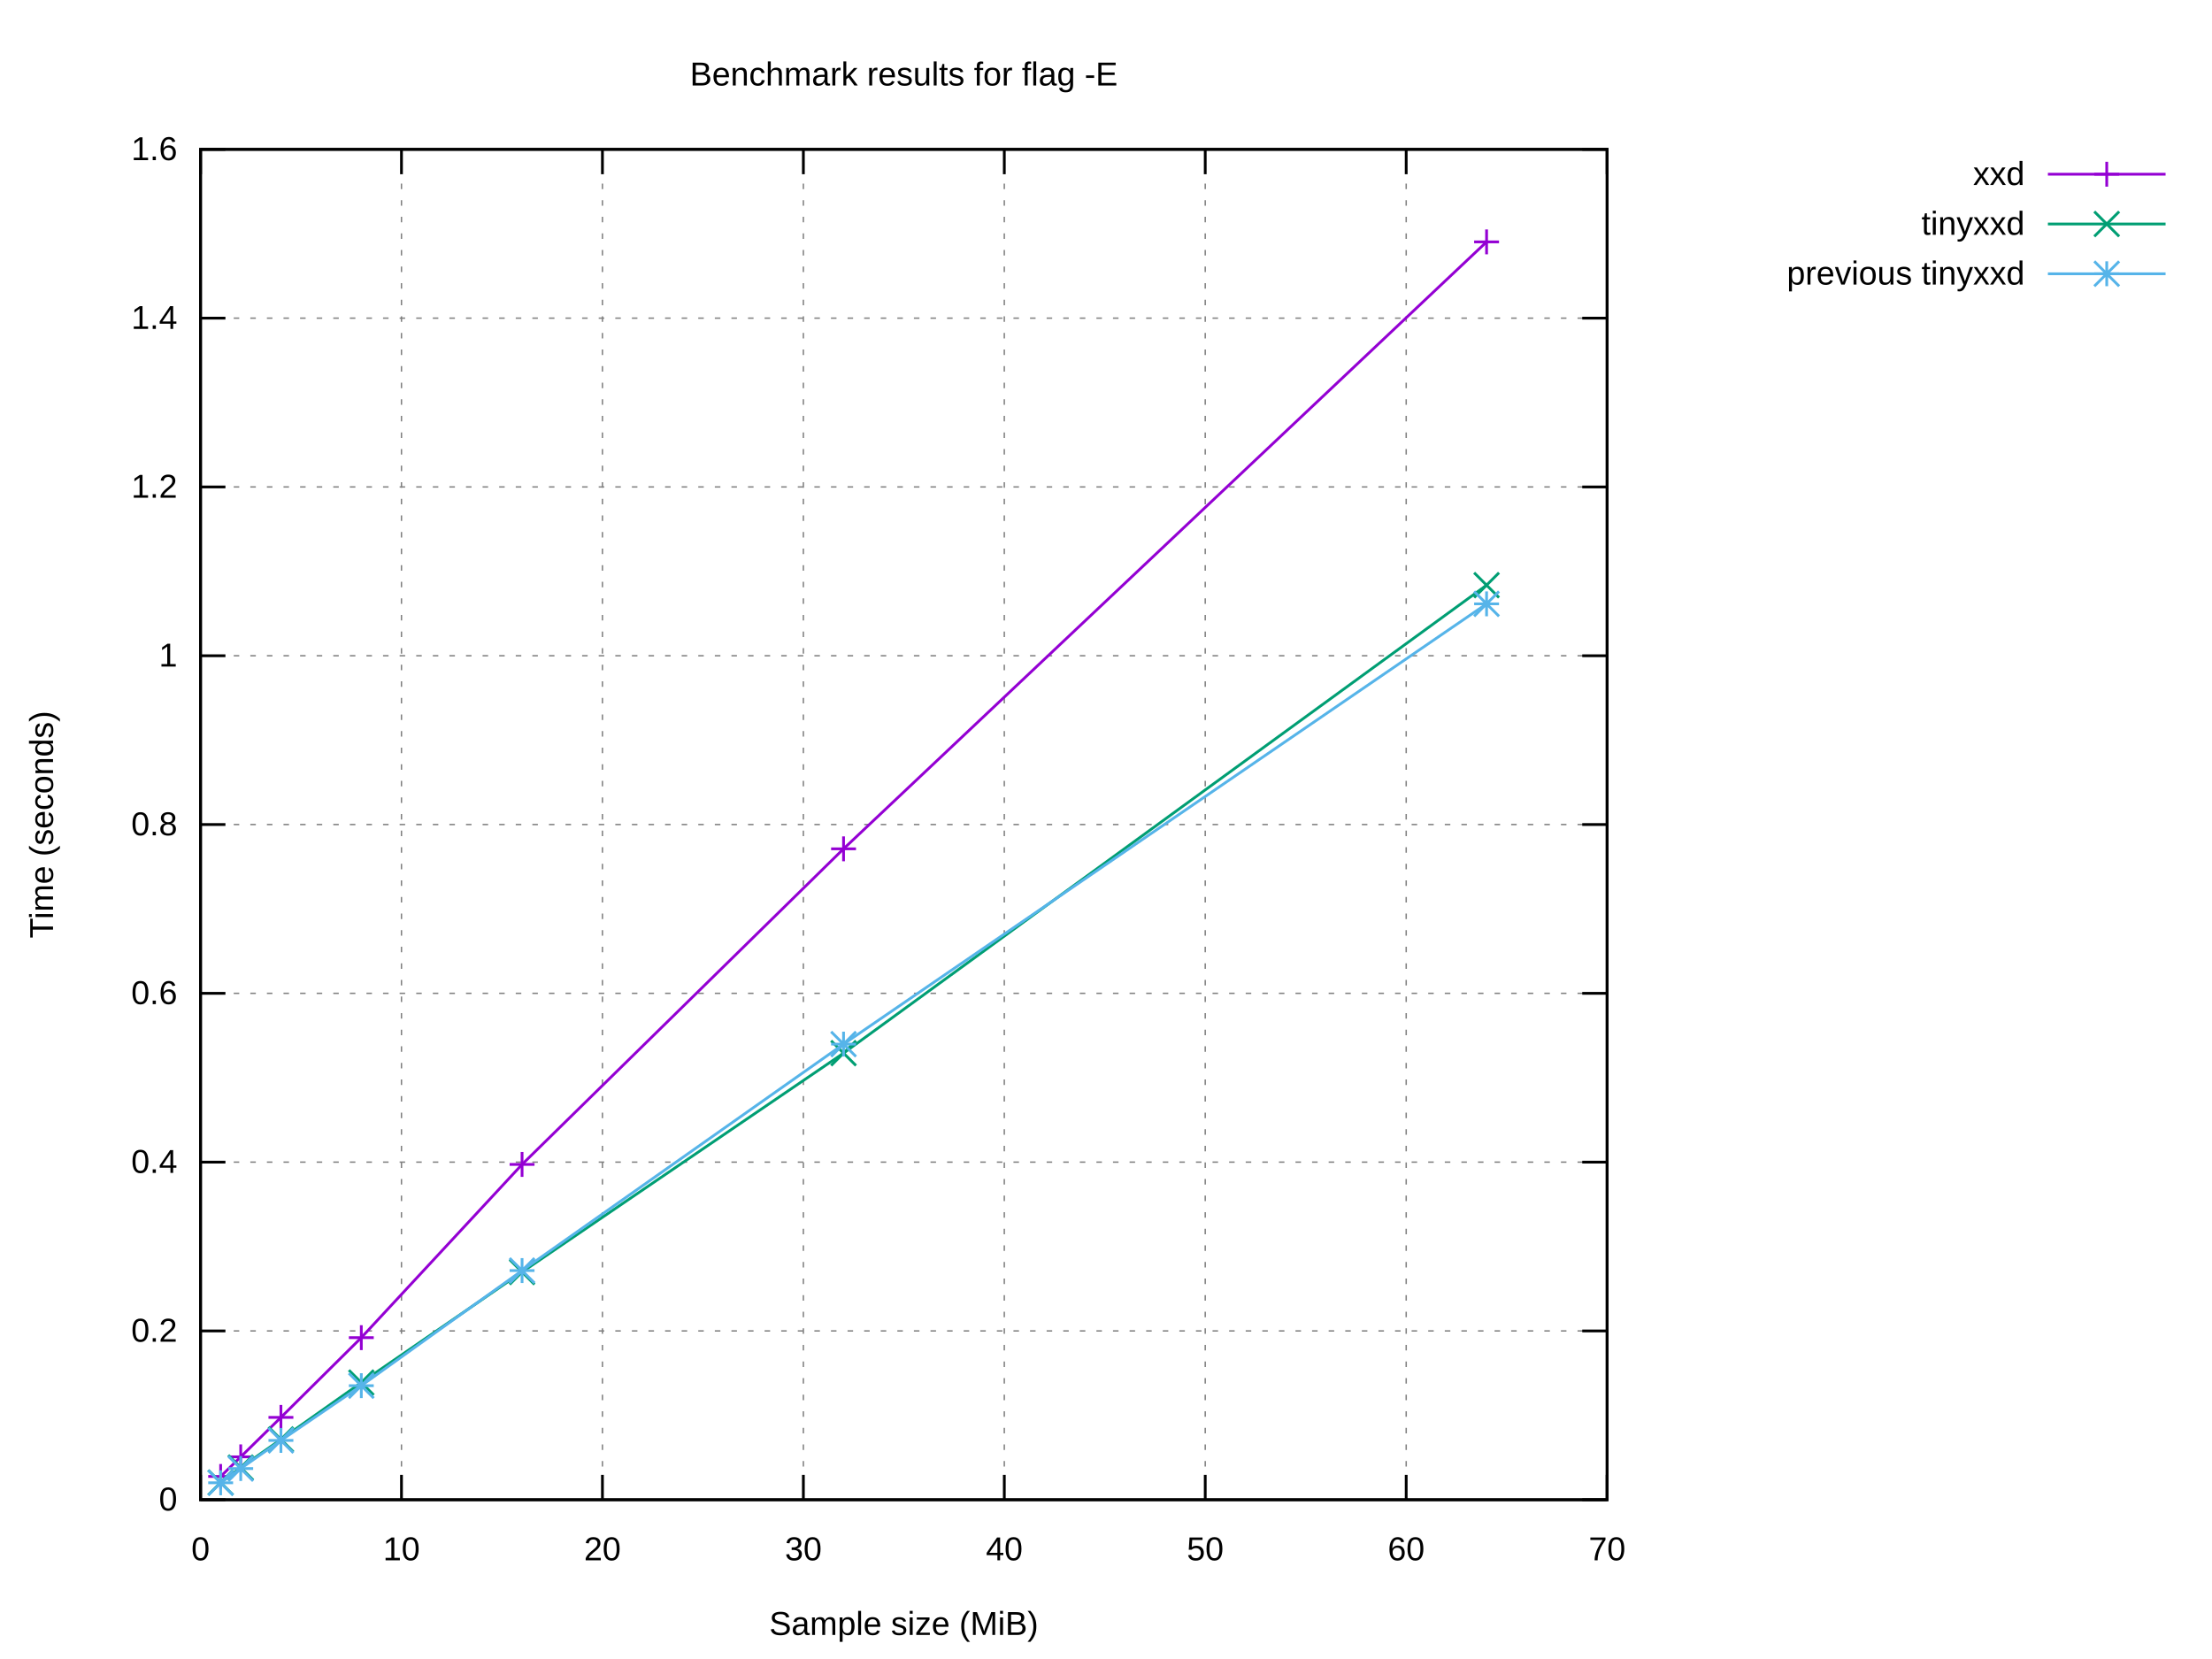
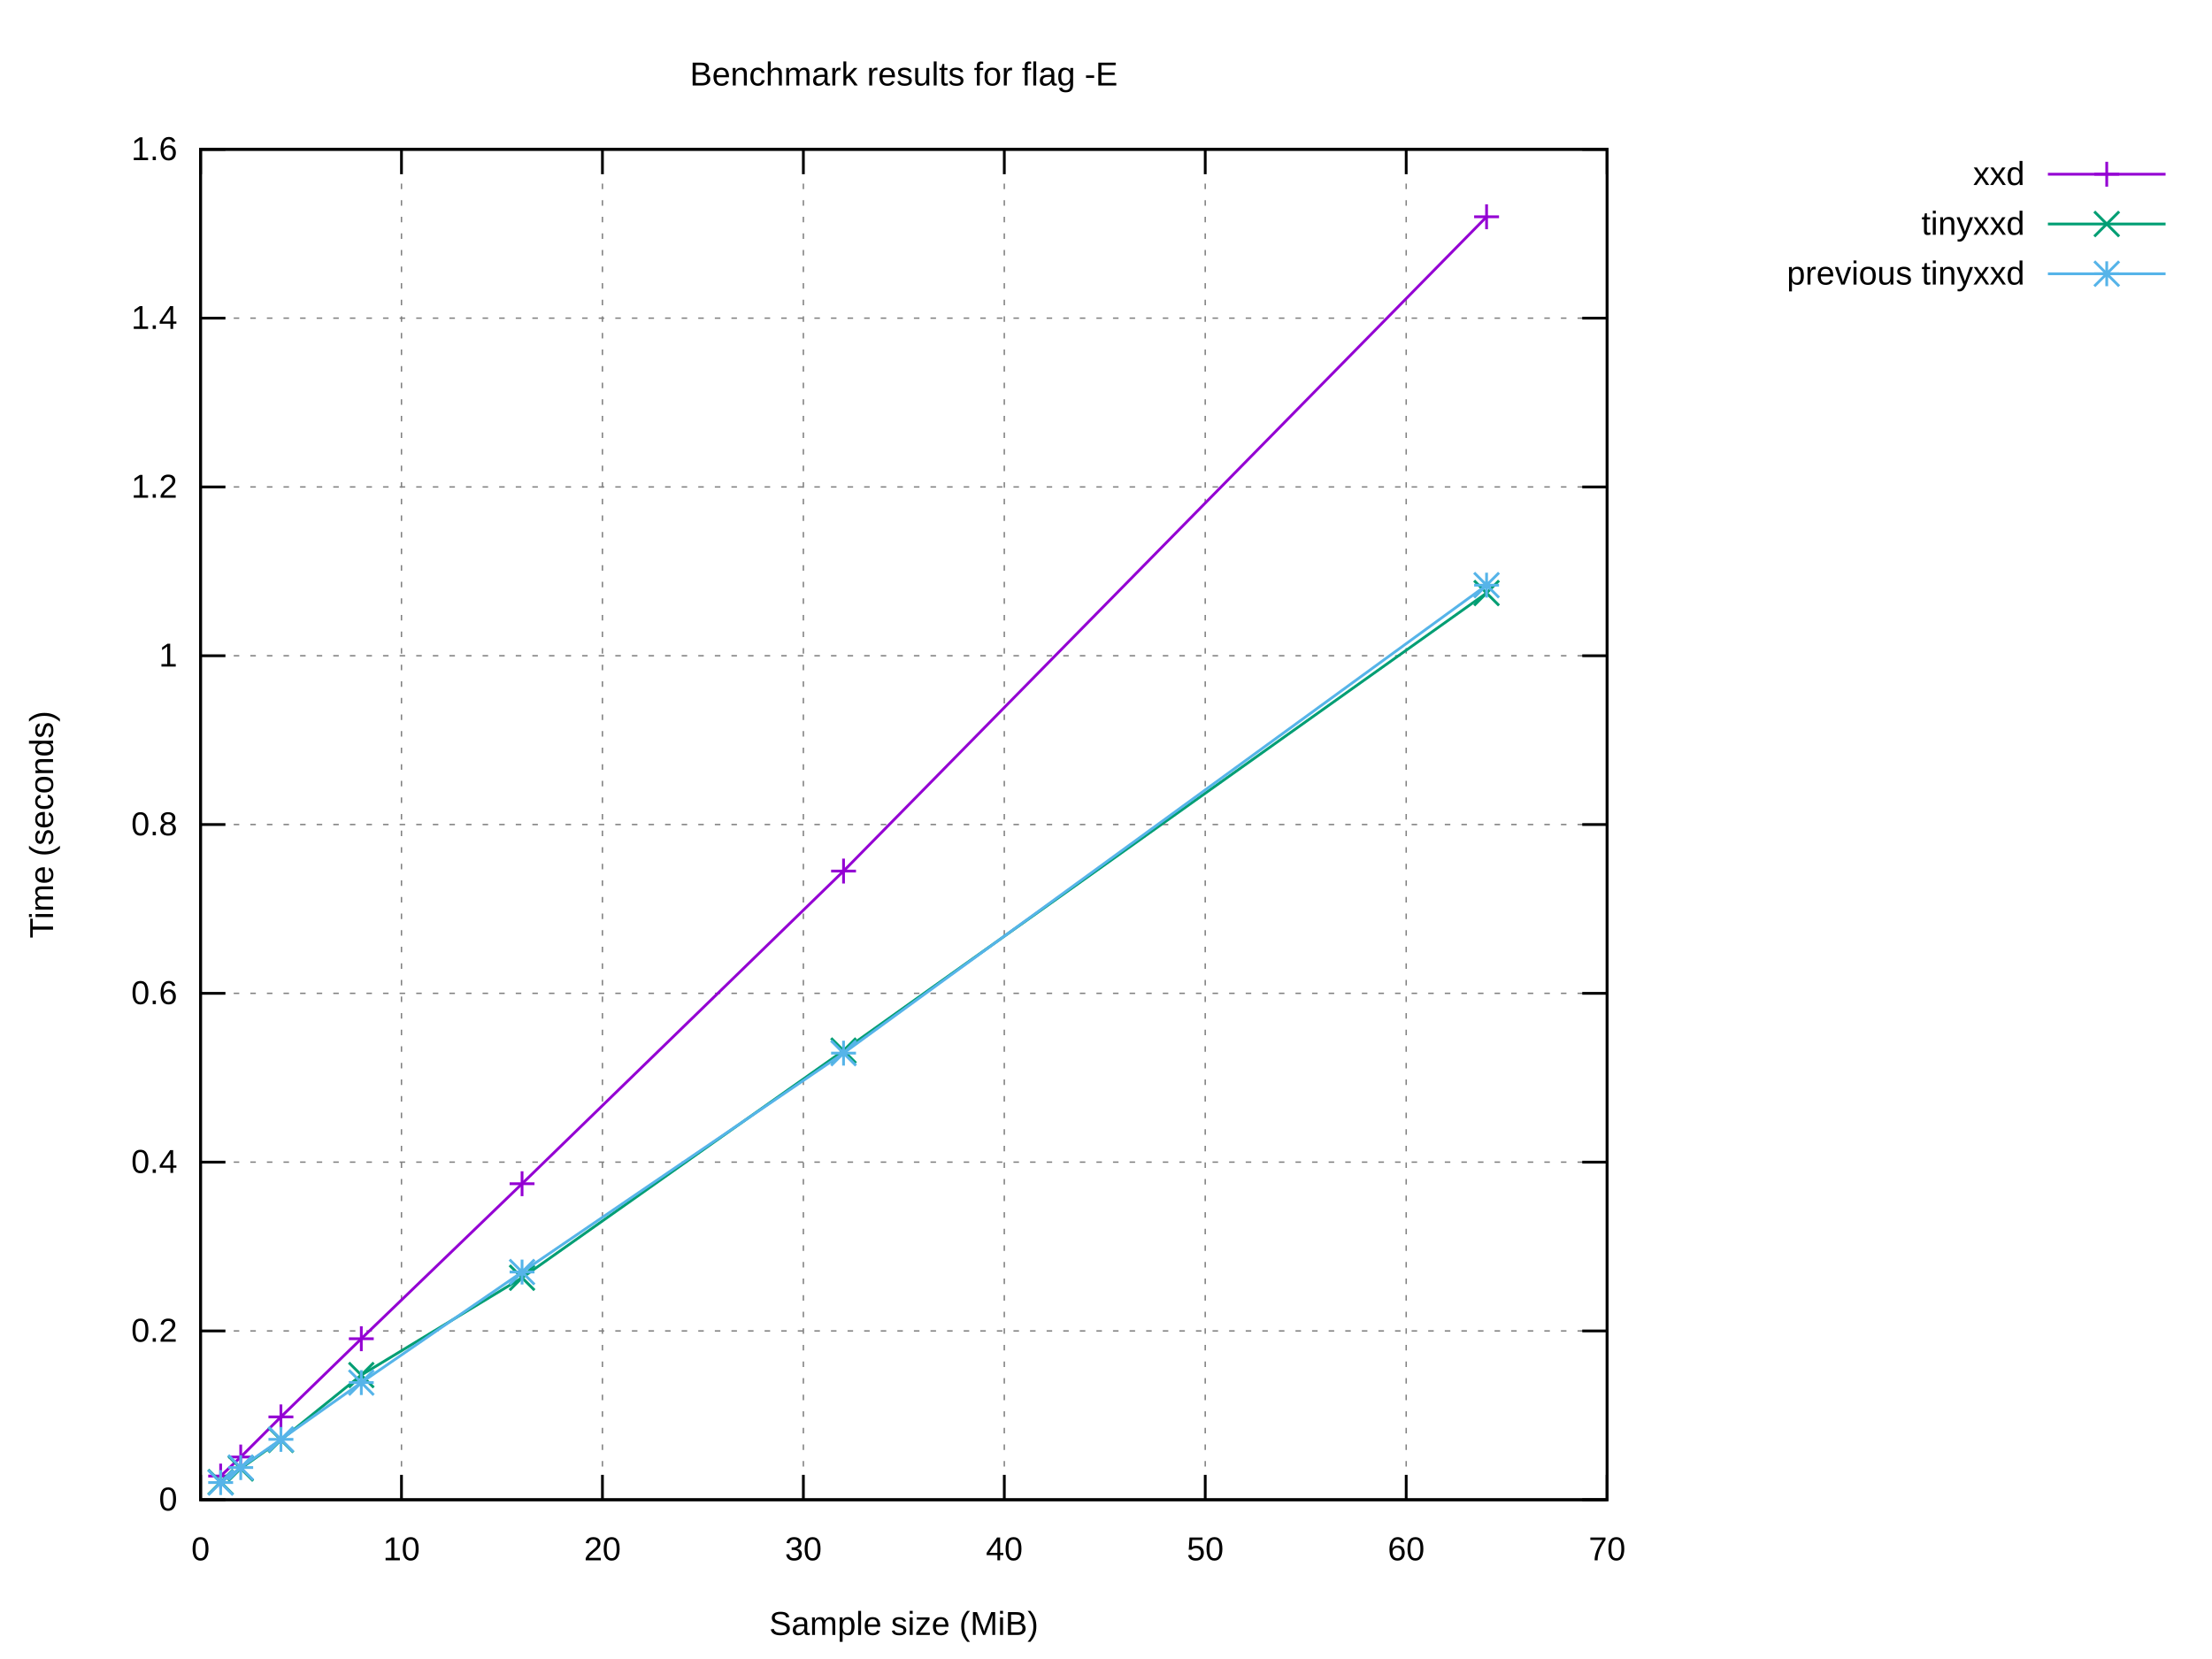
<svg xmlns="http://www.w3.org/2000/svg" xmlns:xlink="http://www.w3.org/1999/xlink" width="800" height="600" viewBox="0 0 800 600">
  <g id="gnuplot_canvas">
    <rect x="0" y="0" width="800" height="600" fill="#ffffff" />
    <defs>
      <circle id="gpDot" r="0.5" stroke-width="0.5" stroke="currentColor" />
      <path id="gpPt0" stroke-width="0.222" stroke="currentColor" d="M-1,0 h2 M0,-1 v2" />
      <path id="gpPt1" stroke-width="0.222" stroke="currentColor" d="M-1,-1 L1,1 M1,-1 L-1,1" />
      <path id="gpPt2" stroke-width="0.222" stroke="currentColor" d="M-1,0 L1,0 M0,-1 L0,1 M-1,-1 L1,1 M-1,1 L1,-1" />
      <rect id="gpPt3" stroke-width="0.222" stroke="currentColor" x="-1" y="-1" width="2" height="2" />
      <rect id="gpPt4" stroke-width="0.222" stroke="currentColor" fill="currentColor" x="-1" y="-1" width="2" height="2" />
      <circle id="gpPt5" stroke-width="0.222" stroke="currentColor" cx="0" cy="0" r="1" />
      <use xlink:href="#gpPt5" id="gpPt6" fill="currentColor" stroke="none" />
      <path id="gpPt7" stroke-width="0.222" stroke="currentColor" d="M0,-1.33 L-1.33,0.67 L1.33,0.67 z" />
      <use xlink:href="#gpPt7" id="gpPt8" fill="currentColor" stroke="none" />
      <use xlink:href="#gpPt7" id="gpPt9" stroke="currentColor" transform="rotate(180)" />
      <use xlink:href="#gpPt9" id="gpPt10" fill="currentColor" stroke="none" />
      <use xlink:href="#gpPt3" id="gpPt11" stroke="currentColor" transform="rotate(45)" />
      <use xlink:href="#gpPt11" id="gpPt12" fill="currentColor" stroke="none" />
      <path id="gpPt13" stroke-width="0.222" stroke="currentColor" d="M0,1.330 L1.265,0.411 L0.782,-1.067 L-0.782,-1.076 L-1.265,0.411 z" />
      <use xlink:href="#gpPt13" id="gpPt14" fill="currentColor" stroke="none" />
      <filter id="textbox" filterUnits="objectBoundingBox" x="0" y="0" height="1" width="1">
        <feFlood flood-color="#FFFFFF" flood-opacity="1" result="bgnd" />
        <feComposite in="SourceGraphic" in2="bgnd" operator="atop" />
      </filter>
      <filter id="greybox" filterUnits="objectBoundingBox" x="0" y="0" height="1" width="1">
        <feFlood flood-color="lightgrey" flood-opacity="1" result="grey" />
        <feComposite in="SourceGraphic" in2="grey" operator="atop" />
      </filter>
    </defs>
    <g fill="none" color="#FFFFFF" stroke="currentColor" stroke-width="1.00" stroke-linecap="butt" stroke-linejoin="miter">
</g>
    <g fill="none" color="black" stroke="currentColor" stroke-width="1.00" stroke-linecap="butt" stroke-linejoin="miter">
</g>
    <g fill="none" color="black" stroke="black" stroke-width="0.50" stroke-linecap="butt" stroke-linejoin="miter">
</g>
    <g fill="none" color="gray" stroke="currentColor" stroke-width="0.50" stroke-linecap="butt" stroke-linejoin="miter">
      <path stroke="gray" stroke-dasharray="2,4" class="gridline" d="M72.53,542.40 L581.24,542.40  " />
    </g>
    <g fill="none" color="gray" stroke="gray" stroke-width="1.00" stroke-linecap="butt" stroke-linejoin="miter">
</g>
    <g fill="none" color="black" stroke="currentColor" stroke-width="1.00" stroke-linecap="butt" stroke-linejoin="miter">
      <path stroke="black" d="M72.53,542.40 L81.53,542.40 M581.24,542.40 L572.24,542.40  " />
      <g transform="translate(64.14,546.30)" stroke="none" fill="black" font-family="Arial" font-size="12.00" text-anchor="end">
        <text>
          <tspan font-family="Arial"> 0</tspan>
        </text>
      </g>
    </g>
    <g fill="none" color="black" stroke="currentColor" stroke-width="1.00" stroke-linecap="butt" stroke-linejoin="miter">
</g>
    <g fill="none" color="black" stroke="black" stroke-width="0.50" stroke-linecap="butt" stroke-linejoin="miter">
</g>
    <g fill="none" color="gray" stroke="currentColor" stroke-width="0.50" stroke-linecap="butt" stroke-linejoin="miter">
      <path stroke="gray" stroke-dasharray="2,4" class="gridline" d="M72.53,481.35 L581.24,481.35  " />
    </g>
    <g fill="none" color="gray" stroke="gray" stroke-width="1.00" stroke-linecap="butt" stroke-linejoin="miter">
</g>
    <g fill="none" color="black" stroke="currentColor" stroke-width="1.00" stroke-linecap="butt" stroke-linejoin="miter">
      <path stroke="black" d="M72.53,481.35 L81.53,481.35 M581.24,481.35 L572.24,481.35  " />
      <g transform="translate(64.14,485.25)" stroke="none" fill="black" font-family="Arial" font-size="12.00" text-anchor="end">
        <text>
          <tspan font-family="Arial"> 0.2</tspan>
        </text>
      </g>
    </g>
    <g fill="none" color="black" stroke="currentColor" stroke-width="1.00" stroke-linecap="butt" stroke-linejoin="miter">
</g>
    <g fill="none" color="black" stroke="black" stroke-width="0.50" stroke-linecap="butt" stroke-linejoin="miter">
</g>
    <g fill="none" color="gray" stroke="currentColor" stroke-width="0.50" stroke-linecap="butt" stroke-linejoin="miter">
      <path stroke="gray" stroke-dasharray="2,4" class="gridline" d="M72.53,420.30 L581.24,420.30  " />
    </g>
    <g fill="none" color="gray" stroke="gray" stroke-width="1.00" stroke-linecap="butt" stroke-linejoin="miter">
</g>
    <g fill="none" color="black" stroke="currentColor" stroke-width="1.00" stroke-linecap="butt" stroke-linejoin="miter">
      <path stroke="black" d="M72.53,420.30 L81.53,420.30 M581.24,420.30 L572.24,420.30  " />
      <g transform="translate(64.14,424.20)" stroke="none" fill="black" font-family="Arial" font-size="12.00" text-anchor="end">
        <text>
          <tspan font-family="Arial"> 0.4</tspan>
        </text>
      </g>
    </g>
    <g fill="none" color="black" stroke="currentColor" stroke-width="1.00" stroke-linecap="butt" stroke-linejoin="miter">
</g>
    <g fill="none" color="black" stroke="black" stroke-width="0.50" stroke-linecap="butt" stroke-linejoin="miter">
</g>
    <g fill="none" color="gray" stroke="currentColor" stroke-width="0.50" stroke-linecap="butt" stroke-linejoin="miter">
      <path stroke="gray" stroke-dasharray="2,4" class="gridline" d="M72.53,359.25 L581.24,359.25  " />
    </g>
    <g fill="none" color="gray" stroke="gray" stroke-width="1.00" stroke-linecap="butt" stroke-linejoin="miter">
</g>
    <g fill="none" color="black" stroke="currentColor" stroke-width="1.00" stroke-linecap="butt" stroke-linejoin="miter">
      <path stroke="black" d="M72.53,359.25 L81.53,359.25 M581.24,359.25 L572.24,359.25  " />
      <g transform="translate(64.14,363.15)" stroke="none" fill="black" font-family="Arial" font-size="12.00" text-anchor="end">
        <text>
          <tspan font-family="Arial"> 0.6</tspan>
        </text>
      </g>
    </g>
    <g fill="none" color="black" stroke="currentColor" stroke-width="1.00" stroke-linecap="butt" stroke-linejoin="miter">
</g>
    <g fill="none" color="black" stroke="black" stroke-width="0.50" stroke-linecap="butt" stroke-linejoin="miter">
</g>
    <g fill="none" color="gray" stroke="currentColor" stroke-width="0.50" stroke-linecap="butt" stroke-linejoin="miter">
      <path stroke="gray" stroke-dasharray="2,4" class="gridline" d="M72.53,298.20 L581.24,298.20  " />
    </g>
    <g fill="none" color="gray" stroke="gray" stroke-width="1.00" stroke-linecap="butt" stroke-linejoin="miter">
</g>
    <g fill="none" color="black" stroke="currentColor" stroke-width="1.00" stroke-linecap="butt" stroke-linejoin="miter">
      <path stroke="black" d="M72.53,298.20 L81.53,298.20 M581.24,298.20 L572.24,298.20  " />
      <g transform="translate(64.14,302.10)" stroke="none" fill="black" font-family="Arial" font-size="12.00" text-anchor="end">
        <text>
          <tspan font-family="Arial"> 0.8</tspan>
        </text>
      </g>
    </g>
    <g fill="none" color="black" stroke="currentColor" stroke-width="1.00" stroke-linecap="butt" stroke-linejoin="miter">
</g>
    <g fill="none" color="black" stroke="black" stroke-width="0.50" stroke-linecap="butt" stroke-linejoin="miter">
</g>
    <g fill="none" color="gray" stroke="currentColor" stroke-width="0.50" stroke-linecap="butt" stroke-linejoin="miter">
      <path stroke="gray" stroke-dasharray="2,4" class="gridline" d="M72.53,237.16 L581.24,237.16  " />
    </g>
    <g fill="none" color="gray" stroke="gray" stroke-width="1.00" stroke-linecap="butt" stroke-linejoin="miter">
</g>
    <g fill="none" color="black" stroke="currentColor" stroke-width="1.00" stroke-linecap="butt" stroke-linejoin="miter">
      <path stroke="black" d="M72.53,237.16 L81.53,237.16 M581.24,237.16 L572.24,237.16  " />
      <g transform="translate(64.14,241.06)" stroke="none" fill="black" font-family="Arial" font-size="12.00" text-anchor="end">
        <text>
          <tspan font-family="Arial"> 1</tspan>
        </text>
      </g>
    </g>
    <g fill="none" color="black" stroke="currentColor" stroke-width="1.00" stroke-linecap="butt" stroke-linejoin="miter">
</g>
    <g fill="none" color="black" stroke="black" stroke-width="0.50" stroke-linecap="butt" stroke-linejoin="miter">
</g>
    <g fill="none" color="gray" stroke="currentColor" stroke-width="0.50" stroke-linecap="butt" stroke-linejoin="miter">
      <path stroke="gray" stroke-dasharray="2,4" class="gridline" d="M72.53,176.11 L581.24,176.11  " />
    </g>
    <g fill="none" color="gray" stroke="gray" stroke-width="1.00" stroke-linecap="butt" stroke-linejoin="miter">
</g>
    <g fill="none" color="black" stroke="currentColor" stroke-width="1.00" stroke-linecap="butt" stroke-linejoin="miter">
      <path stroke="black" d="M72.53,176.11 L81.53,176.11 M581.24,176.11 L572.24,176.11  " />
      <g transform="translate(64.14,180.01)" stroke="none" fill="black" font-family="Arial" font-size="12.00" text-anchor="end">
        <text>
          <tspan font-family="Arial"> 1.2</tspan>
        </text>
      </g>
    </g>
    <g fill="none" color="black" stroke="currentColor" stroke-width="1.00" stroke-linecap="butt" stroke-linejoin="miter">
</g>
    <g fill="none" color="black" stroke="black" stroke-width="0.50" stroke-linecap="butt" stroke-linejoin="miter">
</g>
    <g fill="none" color="gray" stroke="currentColor" stroke-width="0.50" stroke-linecap="butt" stroke-linejoin="miter">
      <path stroke="gray" stroke-dasharray="2,4" class="gridline" d="M72.53,115.06 L581.24,115.06  " />
    </g>
    <g fill="none" color="gray" stroke="gray" stroke-width="1.00" stroke-linecap="butt" stroke-linejoin="miter">
</g>
    <g fill="none" color="black" stroke="currentColor" stroke-width="1.00" stroke-linecap="butt" stroke-linejoin="miter">
      <path stroke="black" d="M72.53,115.06 L81.53,115.06 M581.24,115.06 L572.24,115.06  " />
      <g transform="translate(64.14,118.96)" stroke="none" fill="black" font-family="Arial" font-size="12.00" text-anchor="end">
        <text>
          <tspan font-family="Arial"> 1.4</tspan>
        </text>
      </g>
    </g>
    <g fill="none" color="black" stroke="currentColor" stroke-width="1.00" stroke-linecap="butt" stroke-linejoin="miter">
</g>
    <g fill="none" color="black" stroke="black" stroke-width="0.50" stroke-linecap="butt" stroke-linejoin="miter">
</g>
    <g fill="none" color="gray" stroke="currentColor" stroke-width="0.50" stroke-linecap="butt" stroke-linejoin="miter">
      <path stroke="gray" stroke-dasharray="2,4" class="gridline" d="M72.53,54.01 L581.24,54.01  " />
    </g>
    <g fill="none" color="gray" stroke="gray" stroke-width="1.00" stroke-linecap="butt" stroke-linejoin="miter">
</g>
    <g fill="none" color="black" stroke="currentColor" stroke-width="1.00" stroke-linecap="butt" stroke-linejoin="miter">
      <path stroke="black" d="M72.53,54.01 L81.53,54.01 M581.24,54.01 L572.24,54.01  " />
      <g transform="translate(64.14,57.91)" stroke="none" fill="black" font-family="Arial" font-size="12.00" text-anchor="end">
        <text>
          <tspan font-family="Arial"> 1.6</tspan>
        </text>
      </g>
    </g>
    <g fill="none" color="black" stroke="currentColor" stroke-width="1.00" stroke-linecap="butt" stroke-linejoin="miter">
</g>
    <g fill="none" color="black" stroke="black" stroke-width="0.50" stroke-linecap="butt" stroke-linejoin="miter">
</g>
    <g fill="none" color="gray" stroke="currentColor" stroke-width="0.50" stroke-linecap="butt" stroke-linejoin="miter">
      <path stroke="gray" stroke-dasharray="2,4" class="gridline" d="M72.53,542.40 L72.53,54.01  " />
    </g>
    <g fill="none" color="gray" stroke="gray" stroke-width="1.00" stroke-linecap="butt" stroke-linejoin="miter">
</g>
    <g fill="none" color="black" stroke="currentColor" stroke-width="1.00" stroke-linecap="butt" stroke-linejoin="miter">
      <path stroke="black" d="M72.53,542.40 L72.53,533.40 M72.53,54.01 L72.53,63.01  " />
      <g transform="translate(72.53,564.30)" stroke="none" fill="black" font-family="Arial" font-size="12.00" text-anchor="middle">
        <text>
          <tspan font-family="Arial"> 0</tspan>
        </text>
      </g>
    </g>
    <g fill="none" color="black" stroke="currentColor" stroke-width="1.00" stroke-linecap="butt" stroke-linejoin="miter">
</g>
    <g fill="none" color="black" stroke="black" stroke-width="0.50" stroke-linecap="butt" stroke-linejoin="miter">
</g>
    <g fill="none" color="gray" stroke="currentColor" stroke-width="0.50" stroke-linecap="butt" stroke-linejoin="miter">
      <path stroke="gray" stroke-dasharray="2,4" class="gridline" d="M145.20,542.40 L145.20,54.01  " />
    </g>
    <g fill="none" color="gray" stroke="gray" stroke-width="1.00" stroke-linecap="butt" stroke-linejoin="miter">
</g>
    <g fill="none" color="black" stroke="currentColor" stroke-width="1.00" stroke-linecap="butt" stroke-linejoin="miter">
      <path stroke="black" d="M145.20,542.40 L145.20,533.40 M145.20,54.01 L145.20,63.01  " />
      <g transform="translate(145.20,564.30)" stroke="none" fill="black" font-family="Arial" font-size="12.00" text-anchor="middle">
        <text>
          <tspan font-family="Arial"> 10</tspan>
        </text>
      </g>
    </g>
    <g fill="none" color="black" stroke="currentColor" stroke-width="1.00" stroke-linecap="butt" stroke-linejoin="miter">
</g>
    <g fill="none" color="black" stroke="black" stroke-width="0.50" stroke-linecap="butt" stroke-linejoin="miter">
</g>
    <g fill="none" color="gray" stroke="currentColor" stroke-width="0.50" stroke-linecap="butt" stroke-linejoin="miter">
      <path stroke="gray" stroke-dasharray="2,4" class="gridline" d="M217.88,542.40 L217.88,54.01  " />
    </g>
    <g fill="none" color="gray" stroke="gray" stroke-width="1.00" stroke-linecap="butt" stroke-linejoin="miter">
</g>
    <g fill="none" color="black" stroke="currentColor" stroke-width="1.00" stroke-linecap="butt" stroke-linejoin="miter">
      <path stroke="black" d="M217.88,542.40 L217.88,533.40 M217.88,54.01 L217.88,63.01  " />
      <g transform="translate(217.88,564.30)" stroke="none" fill="black" font-family="Arial" font-size="12.00" text-anchor="middle">
        <text>
          <tspan font-family="Arial"> 20</tspan>
        </text>
      </g>
    </g>
    <g fill="none" color="black" stroke="currentColor" stroke-width="1.00" stroke-linecap="butt" stroke-linejoin="miter">
</g>
    <g fill="none" color="black" stroke="black" stroke-width="0.50" stroke-linecap="butt" stroke-linejoin="miter">
</g>
    <g fill="none" color="gray" stroke="currentColor" stroke-width="0.50" stroke-linecap="butt" stroke-linejoin="miter">
      <path stroke="gray" stroke-dasharray="2,4" class="gridline" d="M290.55,542.40 L290.55,54.01  " />
    </g>
    <g fill="none" color="gray" stroke="gray" stroke-width="1.00" stroke-linecap="butt" stroke-linejoin="miter">
</g>
    <g fill="none" color="black" stroke="currentColor" stroke-width="1.00" stroke-linecap="butt" stroke-linejoin="miter">
      <path stroke="black" d="M290.55,542.40 L290.55,533.40 M290.55,54.01 L290.55,63.01  " />
      <g transform="translate(290.55,564.30)" stroke="none" fill="black" font-family="Arial" font-size="12.00" text-anchor="middle">
        <text>
          <tspan font-family="Arial"> 30</tspan>
        </text>
      </g>
    </g>
    <g fill="none" color="black" stroke="currentColor" stroke-width="1.00" stroke-linecap="butt" stroke-linejoin="miter">
</g>
    <g fill="none" color="black" stroke="black" stroke-width="0.50" stroke-linecap="butt" stroke-linejoin="miter">
</g>
    <g fill="none" color="gray" stroke="currentColor" stroke-width="0.50" stroke-linecap="butt" stroke-linejoin="miter">
      <path stroke="gray" stroke-dasharray="2,4" class="gridline" d="M363.22,542.40 L363.22,54.01  " />
    </g>
    <g fill="none" color="gray" stroke="gray" stroke-width="1.00" stroke-linecap="butt" stroke-linejoin="miter">
</g>
    <g fill="none" color="black" stroke="currentColor" stroke-width="1.00" stroke-linecap="butt" stroke-linejoin="miter">
      <path stroke="black" d="M363.22,542.40 L363.22,533.40 M363.22,54.01 L363.22,63.01  " />
      <g transform="translate(363.22,564.30)" stroke="none" fill="black" font-family="Arial" font-size="12.00" text-anchor="middle">
        <text>
          <tspan font-family="Arial"> 40</tspan>
        </text>
      </g>
    </g>
    <g fill="none" color="black" stroke="currentColor" stroke-width="1.00" stroke-linecap="butt" stroke-linejoin="miter">
</g>
    <g fill="none" color="black" stroke="black" stroke-width="0.50" stroke-linecap="butt" stroke-linejoin="miter">
</g>
    <g fill="none" color="gray" stroke="currentColor" stroke-width="0.50" stroke-linecap="butt" stroke-linejoin="miter">
      <path stroke="gray" stroke-dasharray="2,4" class="gridline" d="M435.89,542.40 L435.89,54.01  " />
    </g>
    <g fill="none" color="gray" stroke="gray" stroke-width="1.00" stroke-linecap="butt" stroke-linejoin="miter">
</g>
    <g fill="none" color="black" stroke="currentColor" stroke-width="1.00" stroke-linecap="butt" stroke-linejoin="miter">
      <path stroke="black" d="M435.89,542.40 L435.89,533.40 M435.89,54.01 L435.89,63.01  " />
      <g transform="translate(435.89,564.30)" stroke="none" fill="black" font-family="Arial" font-size="12.00" text-anchor="middle">
        <text>
          <tspan font-family="Arial"> 50</tspan>
        </text>
      </g>
    </g>
    <g fill="none" color="black" stroke="currentColor" stroke-width="1.00" stroke-linecap="butt" stroke-linejoin="miter">
</g>
    <g fill="none" color="black" stroke="black" stroke-width="0.50" stroke-linecap="butt" stroke-linejoin="miter">
</g>
    <g fill="none" color="gray" stroke="currentColor" stroke-width="0.50" stroke-linecap="butt" stroke-linejoin="miter">
      <path stroke="gray" stroke-dasharray="2,4" class="gridline" d="M508.57,542.40 L508.57,54.01  " />
    </g>
    <g fill="none" color="gray" stroke="gray" stroke-width="1.00" stroke-linecap="butt" stroke-linejoin="miter">
</g>
    <g fill="none" color="black" stroke="currentColor" stroke-width="1.00" stroke-linecap="butt" stroke-linejoin="miter">
      <path stroke="black" d="M508.57,542.40 L508.57,533.40 M508.57,54.01 L508.57,63.01  " />
      <g transform="translate(508.57,564.30)" stroke="none" fill="black" font-family="Arial" font-size="12.00" text-anchor="middle">
        <text>
          <tspan font-family="Arial"> 60</tspan>
        </text>
      </g>
    </g>
    <g fill="none" color="black" stroke="currentColor" stroke-width="1.00" stroke-linecap="butt" stroke-linejoin="miter">
</g>
    <g fill="none" color="black" stroke="black" stroke-width="0.50" stroke-linecap="butt" stroke-linejoin="miter">
</g>
    <g fill="none" color="gray" stroke="currentColor" stroke-width="0.50" stroke-linecap="butt" stroke-linejoin="miter">
      <path stroke="gray" stroke-dasharray="2,4" class="gridline" d="M581.24,542.40 L581.24,54.01  " />
    </g>
    <g fill="none" color="gray" stroke="gray" stroke-width="1.00" stroke-linecap="butt" stroke-linejoin="miter">
</g>
    <g fill="none" color="black" stroke="currentColor" stroke-width="1.00" stroke-linecap="butt" stroke-linejoin="miter">
      <path stroke="black" d="M581.24,542.40 L581.24,533.40 M581.24,54.01 L581.24,63.01  " />
      <g transform="translate(581.24,564.30)" stroke="none" fill="black" font-family="Arial" font-size="12.00" text-anchor="middle">
        <text>
          <tspan font-family="Arial"> 70</tspan>
        </text>
      </g>
    </g>
    <g fill="none" color="black" stroke="currentColor" stroke-width="1.00" stroke-linecap="butt" stroke-linejoin="miter">
</g>
    <g fill="none" color="black" stroke="currentColor" stroke-width="1.00" stroke-linecap="butt" stroke-linejoin="miter">
      <path stroke="black" d="M72.53,54.01 L72.53,542.40 L581.24,542.40 L581.24,54.01 L72.53,54.01 Z  " />
    </g>
    <g fill="none" color="black" stroke="currentColor" stroke-width="1.00" stroke-linecap="butt" stroke-linejoin="miter">
</g>
    <g id="gnuplot_plot_1">
      <g fill="none" color="black" stroke="currentColor" stroke-width="1.00" stroke-linecap="butt" stroke-linejoin="miter">
        <g transform="translate(732.26,66.91)" stroke="none" fill="black" font-family="Arial" font-size="12.00" text-anchor="end">
          <text>
            <tspan font-family="Arial">xxd</tspan>
          </text>
        </g>
      </g>
      <g fill="none" color="black" stroke="currentColor" stroke-width="1.00" stroke-linecap="butt" stroke-linejoin="miter">
-         <path stroke="rgb(148,   0, 211)" d="M740.65,63.01 L783.21,63.01 M537.64,87.48 L305.08,306.99 L188.81,421.13 L130.67,483.78 L101.60,512.62 L87.06,526.89   L79.80,533.98  " />
-         <use xlink:href="#gpPt0" transform="translate(537.64,87.48) scale(4.50)" color="rgb(148,   0, 211)" />
-         <use xlink:href="#gpPt0" transform="translate(305.08,306.99) scale(4.50)" color="rgb(148,   0, 211)" />
-         <use xlink:href="#gpPt0" transform="translate(188.81,421.13) scale(4.50)" color="rgb(148,   0, 211)" />
-         <use xlink:href="#gpPt0" transform="translate(130.67,483.78) scale(4.50)" color="rgb(148,   0, 211)" />
-         <use xlink:href="#gpPt0" transform="translate(101.60,512.62) scale(4.50)" color="rgb(148,   0, 211)" />
-         <use xlink:href="#gpPt0" transform="translate(87.06,526.89) scale(4.50)" color="rgb(148,   0, 211)" />
-         <use xlink:href="#gpPt0" transform="translate(79.80,533.98) scale(4.50)" color="rgb(148,   0, 211)" />
+         <path stroke="rgb(148,   0, 211)" d="M740.65,63.01 L783.21,63.01 M537.64,78.40 L305.08,315.03 L188.81,428.11 L130.67,484.17 L101.60,512.44 L87.06,526.95   L79.80,533.84  " />
+         <use xlink:href="#gpPt0" transform="translate(537.64,78.40) scale(4.50)" color="rgb(148,   0, 211)" />
+         <use xlink:href="#gpPt0" transform="translate(305.08,315.03) scale(4.50)" color="rgb(148,   0, 211)" />
+         <use xlink:href="#gpPt0" transform="translate(188.81,428.11) scale(4.50)" color="rgb(148,   0, 211)" />
+         <use xlink:href="#gpPt0" transform="translate(130.67,484.17) scale(4.50)" color="rgb(148,   0, 211)" />
+         <use xlink:href="#gpPt0" transform="translate(101.60,512.44) scale(4.50)" color="rgb(148,   0, 211)" />
+         <use xlink:href="#gpPt0" transform="translate(87.06,526.95) scale(4.50)" color="rgb(148,   0, 211)" />
+         <use xlink:href="#gpPt0" transform="translate(79.80,533.84) scale(4.50)" color="rgb(148,   0, 211)" />
        <use xlink:href="#gpPt0" transform="translate(761.93,63.01) scale(4.50)" color="rgb(148,   0, 211)" />
      </g>
    </g>
    <g id="gnuplot_plot_2">
      <g fill="none" color="black" stroke="currentColor" stroke-width="1.00" stroke-linecap="butt" stroke-linejoin="miter">
        <g transform="translate(732.26,84.91)" stroke="none" fill="black" font-family="Arial" font-size="12.00" text-anchor="end">
          <text>
            <tspan font-family="Arial">tinyxxd</tspan>
          </text>
        </g>
      </g>
      <g fill="none" color="black" stroke="currentColor" stroke-width="1.00" stroke-linecap="butt" stroke-linejoin="miter">
-         <path stroke="rgb(  0, 158, 115)" d="M740.65,81.01 L783.21,81.01 M537.64,211.63 L305.08,380.88 L188.81,460.05 L130.67,500.03 L101.60,520.57 L87.06,530.77   L79.80,536.19  " />
-         <use xlink:href="#gpPt1" transform="translate(537.64,211.63) scale(4.50)" color="rgb(  0, 158, 115)" />
-         <use xlink:href="#gpPt1" transform="translate(305.08,380.88) scale(4.50)" color="rgb(  0, 158, 115)" />
-         <use xlink:href="#gpPt1" transform="translate(188.81,460.05) scale(4.50)" color="rgb(  0, 158, 115)" />
-         <use xlink:href="#gpPt1" transform="translate(130.67,500.03) scale(4.50)" color="rgb(  0, 158, 115)" />
-         <use xlink:href="#gpPt1" transform="translate(101.60,520.57) scale(4.50)" color="rgb(  0, 158, 115)" />
-         <use xlink:href="#gpPt1" transform="translate(87.06,530.77) scale(4.50)" color="rgb(  0, 158, 115)" />
-         <use xlink:href="#gpPt1" transform="translate(79.80,536.19) scale(4.50)" color="rgb(  0, 158, 115)" />
+         <path stroke="rgb(  0, 158, 115)" d="M740.65,81.01 L783.21,81.01 M537.64,214.48 L305.08,379.97 L188.81,462.11 L130.67,497.31 L101.60,520.78 L87.06,531.10   L79.80,536.01  " />
+         <use xlink:href="#gpPt1" transform="translate(537.64,214.48) scale(4.50)" color="rgb(  0, 158, 115)" />
+         <use xlink:href="#gpPt1" transform="translate(305.08,379.97) scale(4.50)" color="rgb(  0, 158, 115)" />
+         <use xlink:href="#gpPt1" transform="translate(188.81,462.11) scale(4.50)" color="rgb(  0, 158, 115)" />
+         <use xlink:href="#gpPt1" transform="translate(130.67,497.31) scale(4.50)" color="rgb(  0, 158, 115)" />
+         <use xlink:href="#gpPt1" transform="translate(101.60,520.78) scale(4.50)" color="rgb(  0, 158, 115)" />
+         <use xlink:href="#gpPt1" transform="translate(87.06,531.10) scale(4.50)" color="rgb(  0, 158, 115)" />
+         <use xlink:href="#gpPt1" transform="translate(79.80,536.01) scale(4.50)" color="rgb(  0, 158, 115)" />
        <use xlink:href="#gpPt1" transform="translate(761.93,81.01) scale(4.50)" color="rgb(  0, 158, 115)" />
      </g>
    </g>
    <g id="gnuplot_plot_3">
      <g fill="none" color="black" stroke="currentColor" stroke-width="1.00" stroke-linecap="butt" stroke-linejoin="miter">
        <g transform="translate(732.26,102.91)" stroke="none" fill="black" font-family="Arial" font-size="12.00" text-anchor="end">
          <text>
            <tspan font-family="Arial">previous tinyxxd</tspan>
          </text>
        </g>
      </g>
      <g fill="none" color="black" stroke="currentColor" stroke-width="1.00" stroke-linecap="butt" stroke-linejoin="miter">
-         <path stroke="rgb( 86, 180, 233)" d="M740.65,99.01 L783.21,99.01 M537.64,218.39 L305.08,377.62 L188.81,459.52 L130.67,501.15 L101.60,520.95 L87.06,531.12   L79.80,536.27  " />
-         <use xlink:href="#gpPt2" transform="translate(537.64,218.39) scale(4.50)" color="rgb( 86, 180, 233)" />
-         <use xlink:href="#gpPt2" transform="translate(305.08,377.62) scale(4.50)" color="rgb( 86, 180, 233)" />
-         <use xlink:href="#gpPt2" transform="translate(188.81,459.52) scale(4.50)" color="rgb( 86, 180, 233)" />
-         <use xlink:href="#gpPt2" transform="translate(130.67,501.15) scale(4.50)" color="rgb( 86, 180, 233)" />
-         <use xlink:href="#gpPt2" transform="translate(101.60,520.95) scale(4.50)" color="rgb( 86, 180, 233)" />
-         <use xlink:href="#gpPt2" transform="translate(87.06,531.12) scale(4.50)" color="rgb( 86, 180, 233)" />
-         <use xlink:href="#gpPt2" transform="translate(79.80,536.27) scale(4.50)" color="rgb( 86, 180, 233)" />
+         <path stroke="rgb( 86, 180, 233)" d="M740.65,99.01 L783.21,99.01 M537.64,211.63 L305.08,380.88 L188.81,460.05 L130.67,500.03 L101.60,520.57 L87.06,530.77   L79.80,536.19  " />
+         <use xlink:href="#gpPt2" transform="translate(537.64,211.63) scale(4.50)" color="rgb( 86, 180, 233)" />
+         <use xlink:href="#gpPt2" transform="translate(305.08,380.88) scale(4.50)" color="rgb( 86, 180, 233)" />
+         <use xlink:href="#gpPt2" transform="translate(188.81,460.05) scale(4.50)" color="rgb( 86, 180, 233)" />
+         <use xlink:href="#gpPt2" transform="translate(130.67,500.03) scale(4.50)" color="rgb( 86, 180, 233)" />
+         <use xlink:href="#gpPt2" transform="translate(101.60,520.57) scale(4.50)" color="rgb( 86, 180, 233)" />
+         <use xlink:href="#gpPt2" transform="translate(87.06,530.77) scale(4.50)" color="rgb( 86, 180, 233)" />
+         <use xlink:href="#gpPt2" transform="translate(79.80,536.19) scale(4.50)" color="rgb( 86, 180, 233)" />
        <use xlink:href="#gpPt2" transform="translate(761.93,99.01) scale(4.50)" color="rgb( 86, 180, 233)" />
      </g>
    </g>
    <g fill="none" color="#FFFFFF" stroke="rgb( 86, 180, 233)" stroke-width="2.00" stroke-linecap="butt" stroke-linejoin="miter">
</g>
    <g fill="none" color="black" stroke="currentColor" stroke-width="2.00" stroke-linecap="butt" stroke-linejoin="miter">
</g>
    <g fill="none" color="black" stroke="black" stroke-width="1.00" stroke-linecap="butt" stroke-linejoin="miter">
</g>
    <g fill="none" color="black" stroke="currentColor" stroke-width="1.00" stroke-linecap="butt" stroke-linejoin="miter">
      <path stroke="black" d="M72.53,54.01 L72.53,542.40 L581.24,542.40 L581.24,54.01 L72.53,54.01 Z  " />
      <g transform="translate(19.18,298.21) rotate(270.00)" stroke="none" fill="black" font-family="Arial" font-size="12.00" text-anchor="middle">
        <text>
          <tspan font-family="Arial">Time (seconds)</tspan>
        </text>
      </g>
    </g>
    <g fill="none" color="black" stroke="currentColor" stroke-width="1.00" stroke-linecap="butt" stroke-linejoin="miter">
      <g transform="translate(326.88,591.30)" stroke="none" fill="black" font-family="Arial" font-size="12.00" text-anchor="middle">
        <text>
          <tspan font-family="Arial">Sample size (MiB)</tspan>
        </text>
      </g>
    </g>
    <g fill="none" color="black" stroke="currentColor" stroke-width="1.00" stroke-linecap="butt" stroke-linejoin="miter">
</g>
    <g fill="none" color="black" stroke="currentColor" stroke-width="1.00" stroke-linecap="butt" stroke-linejoin="miter">
      <g transform="translate(326.88,30.91)" stroke="none" fill="black" font-family="Arial" font-size="12.00" text-anchor="middle">
        <text>
          <tspan font-family="Arial">Benchmark results for flag -E</tspan>
        </text>
      </g>
    </g>
    <g fill="none" color="black" stroke="currentColor" stroke-width="1.00" stroke-linecap="butt" stroke-linejoin="miter">
</g>
  </g>
</svg>
